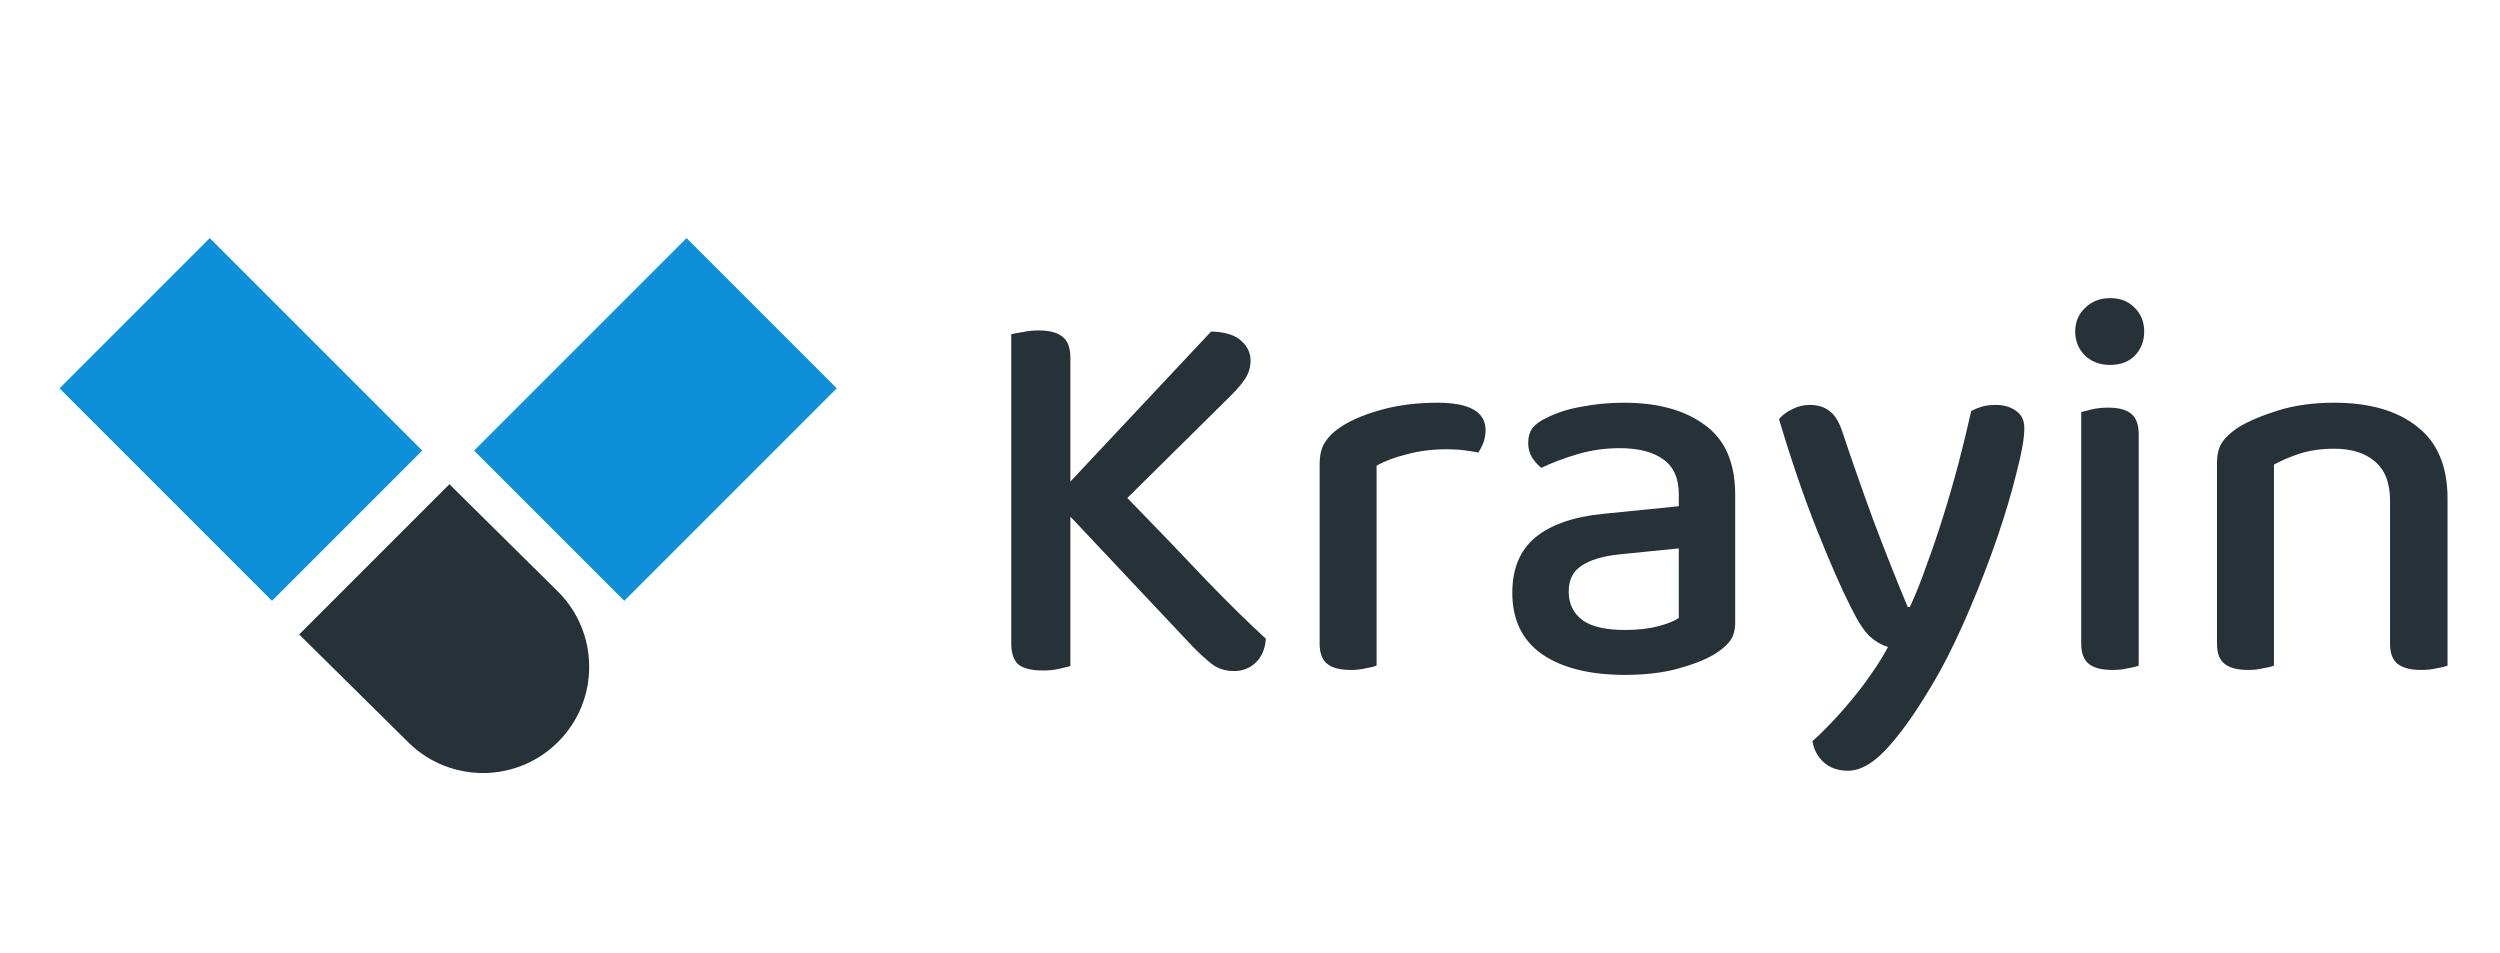
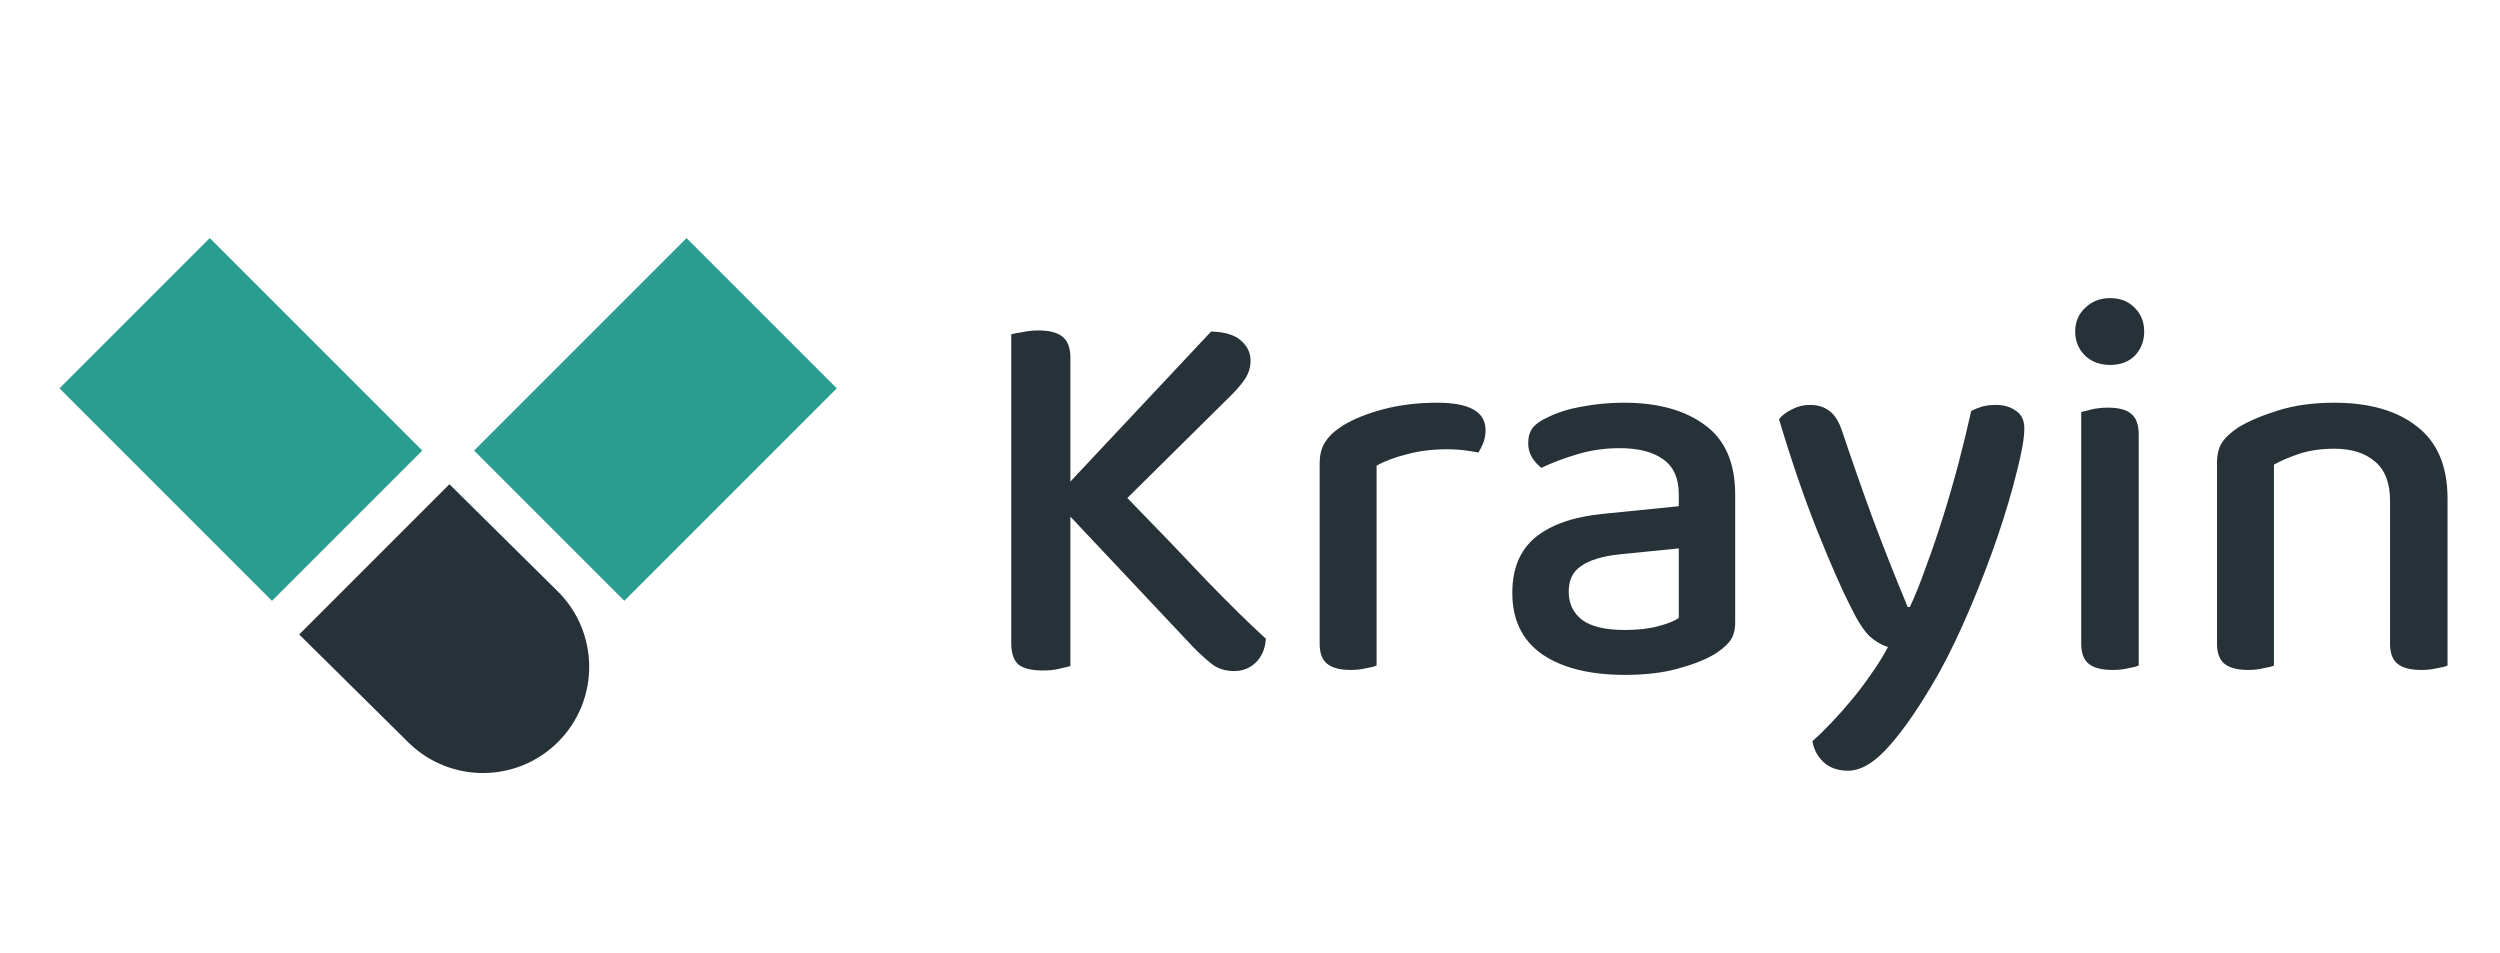
<svg xmlns="http://www.w3.org/2000/svg" width="105" height="40" viewBox="0 0 105 40" fill="none">
-   <path d="M2.5 16.31L11.424 25.234L17.734 18.924L8.81 10L2.5 16.31Z" fill="#0E90D9" />
-   <path d="M35.145 16.31L26.221 25.234L19.911 18.924L28.835 10L35.145 16.31Z" fill="#0E90D9" />
+   <path d="M2.5 16.31L11.424 25.234L17.734 18.924L8.81 10L2.5 16.31Z" fill="#299d8f" />
+   <path d="M35.145 16.31L26.221 25.234L19.911 18.924L28.835 10L35.145 16.31Z" fill="#299d8f" />
  <path d="M12.566 26.648L17.19 31.219C18.941 32.906 21.721 32.88 23.44 31.16C25.205 29.395 25.178 26.525 23.38 24.793L18.876 20.338L12.566 26.648Z" fill="#263238" />
  <path d="M44.956 21.698V27.977C44.833 28.008 44.672 28.046 44.473 28.092C44.273 28.138 44.051 28.161 43.806 28.161C43.33 28.161 42.985 28.077 42.771 27.908C42.571 27.724 42.472 27.425 42.472 27.011V14.039C42.594 14.008 42.755 13.978 42.955 13.947C43.169 13.901 43.392 13.878 43.622 13.878C44.066 13.878 44.396 13.962 44.611 14.131C44.841 14.3 44.956 14.599 44.956 15.028V20.226L50.867 13.924C51.449 13.939 51.871 14.07 52.132 14.315C52.392 14.545 52.523 14.821 52.523 15.143C52.523 15.404 52.454 15.649 52.316 15.879C52.178 16.094 51.978 16.331 51.718 16.592L47.348 20.916C48.62 22.219 49.732 23.377 50.683 24.389C51.649 25.386 52.477 26.198 53.167 26.827C53.136 27.256 52.99 27.594 52.73 27.839C52.484 28.069 52.185 28.184 51.833 28.184C51.465 28.184 51.15 28.084 50.89 27.885C50.644 27.686 50.391 27.456 50.131 27.195L44.956 21.698ZM57.817 27.954C57.709 28 57.556 28.038 57.357 28.069C57.173 28.115 56.966 28.138 56.736 28.138C56.291 28.138 55.961 28.054 55.747 27.885C55.532 27.716 55.425 27.433 55.425 27.034V19.49C55.425 19.107 55.501 18.8 55.655 18.57C55.808 18.325 56.053 18.095 56.391 17.88C56.835 17.604 57.403 17.374 58.093 17.19C58.783 17.006 59.542 16.914 60.37 16.914C61.719 16.914 62.394 17.297 62.394 18.064C62.394 18.248 62.363 18.424 62.302 18.593C62.24 18.746 62.171 18.884 62.095 19.007C61.941 18.976 61.75 18.946 61.52 18.915C61.29 18.884 61.044 18.869 60.784 18.869C60.17 18.869 59.611 18.938 59.105 19.076C58.599 19.199 58.169 19.36 57.817 19.559V27.954ZM68.255 26.459C68.791 26.459 69.259 26.405 69.658 26.298C70.056 26.191 70.34 26.076 70.509 25.953V23.032L68.002 23.285C67.296 23.362 66.767 23.523 66.415 23.768C66.062 23.998 65.886 24.358 65.886 24.849C65.886 25.355 66.078 25.754 66.461 26.045C66.844 26.321 67.442 26.459 68.255 26.459ZM68.209 16.914C69.635 16.914 70.769 17.228 71.613 17.857C72.456 18.47 72.878 19.444 72.878 20.778V26.137C72.878 26.49 72.793 26.766 72.625 26.965C72.472 27.149 72.257 27.325 71.981 27.494C71.582 27.724 71.069 27.923 70.44 28.092C69.811 28.261 69.083 28.345 68.255 28.345C66.767 28.345 65.602 28.054 64.759 27.471C63.931 26.888 63.517 26.03 63.517 24.895C63.517 23.883 63.839 23.109 64.483 22.572C65.142 22.035 66.085 21.706 67.312 21.583L70.509 21.261V20.755C70.509 20.08 70.287 19.59 69.842 19.283C69.412 18.976 68.807 18.823 68.025 18.823C67.412 18.823 66.821 18.907 66.254 19.076C65.686 19.245 65.18 19.436 64.736 19.651C64.582 19.528 64.452 19.383 64.345 19.214C64.237 19.03 64.184 18.831 64.184 18.616C64.184 18.355 64.245 18.141 64.368 17.972C64.506 17.803 64.713 17.658 64.989 17.535C65.418 17.32 65.909 17.167 66.461 17.075C67.013 16.968 67.596 16.914 68.209 16.914ZM77.731 25.493C77.348 24.742 76.88 23.676 76.328 22.296C75.776 20.916 75.24 19.352 74.718 17.604C74.856 17.435 75.04 17.297 75.27 17.19C75.5 17.067 75.746 17.006 76.006 17.006C76.344 17.006 76.62 17.09 76.834 17.259C77.049 17.412 77.225 17.688 77.363 18.087C77.777 19.329 78.207 20.556 78.651 21.767C79.096 22.963 79.587 24.205 80.123 25.493H80.215C80.445 25.002 80.675 24.427 80.905 23.768C81.151 23.109 81.388 22.411 81.618 21.675C81.848 20.939 82.063 20.195 82.262 19.444C82.462 18.677 82.638 17.949 82.791 17.259C82.945 17.182 83.098 17.121 83.251 17.075C83.42 17.029 83.612 17.006 83.826 17.006C84.164 17.006 84.447 17.09 84.677 17.259C84.907 17.412 85.022 17.658 85.022 17.995C85.022 18.394 84.915 19.007 84.7 19.835C84.501 20.648 84.233 21.552 83.895 22.549C83.558 23.53 83.175 24.527 82.745 25.539C82.316 26.551 81.887 27.448 81.457 28.23C80.691 29.579 79.993 30.607 79.364 31.312C78.751 32.017 78.168 32.37 77.616 32.37C77.187 32.37 76.842 32.247 76.581 32.002C76.336 31.772 76.183 31.481 76.121 31.128C76.367 30.913 76.635 30.653 76.926 30.346C77.218 30.039 77.509 29.71 77.8 29.357C78.092 29.004 78.368 28.636 78.628 28.253C78.889 27.885 79.111 27.525 79.295 27.172C79.035 27.095 78.782 26.95 78.536 26.735C78.291 26.505 78.023 26.091 77.731 25.493ZM89.826 27.954C89.719 28 89.566 28.038 89.366 28.069C89.182 28.115 88.968 28.138 88.722 28.138C88.278 28.138 87.948 28.054 87.733 27.885C87.519 27.716 87.411 27.433 87.411 27.034V17.305C87.534 17.274 87.687 17.236 87.871 17.19C88.07 17.144 88.293 17.121 88.538 17.121C88.983 17.121 89.305 17.205 89.504 17.374C89.719 17.543 89.826 17.834 89.826 18.248V27.954ZM87.158 13.924C87.158 13.525 87.296 13.196 87.572 12.935C87.848 12.659 88.201 12.521 88.63 12.521C89.059 12.521 89.404 12.659 89.665 12.935C89.926 13.196 90.056 13.525 90.056 13.924C90.056 14.323 89.926 14.66 89.665 14.936C89.404 15.197 89.059 15.327 88.63 15.327C88.201 15.327 87.848 15.197 87.572 14.936C87.296 14.66 87.158 14.323 87.158 13.924ZM100.382 21.031C100.382 20.28 100.167 19.728 99.738 19.375C99.324 19.022 98.757 18.846 98.036 18.846C97.499 18.846 97.016 18.915 96.587 19.053C96.173 19.191 95.813 19.344 95.506 19.513V27.954C95.399 28 95.245 28.038 95.046 28.069C94.862 28.115 94.655 28.138 94.425 28.138C93.98 28.138 93.651 28.054 93.436 27.885C93.221 27.716 93.114 27.433 93.114 27.034V19.444C93.114 19.091 93.183 18.808 93.321 18.593C93.459 18.378 93.689 18.164 94.011 17.949C94.44 17.688 95 17.451 95.69 17.236C96.38 17.021 97.162 16.914 98.036 16.914C99.523 16.914 100.689 17.251 101.532 17.926C102.375 18.585 102.797 19.59 102.797 20.939V27.954C102.69 28 102.536 28.038 102.337 28.069C102.138 28.115 101.923 28.138 101.693 28.138C101.248 28.138 100.919 28.054 100.704 27.885C100.489 27.716 100.382 27.433 100.382 27.034V21.031Z" fill="#263238" />
</svg>
